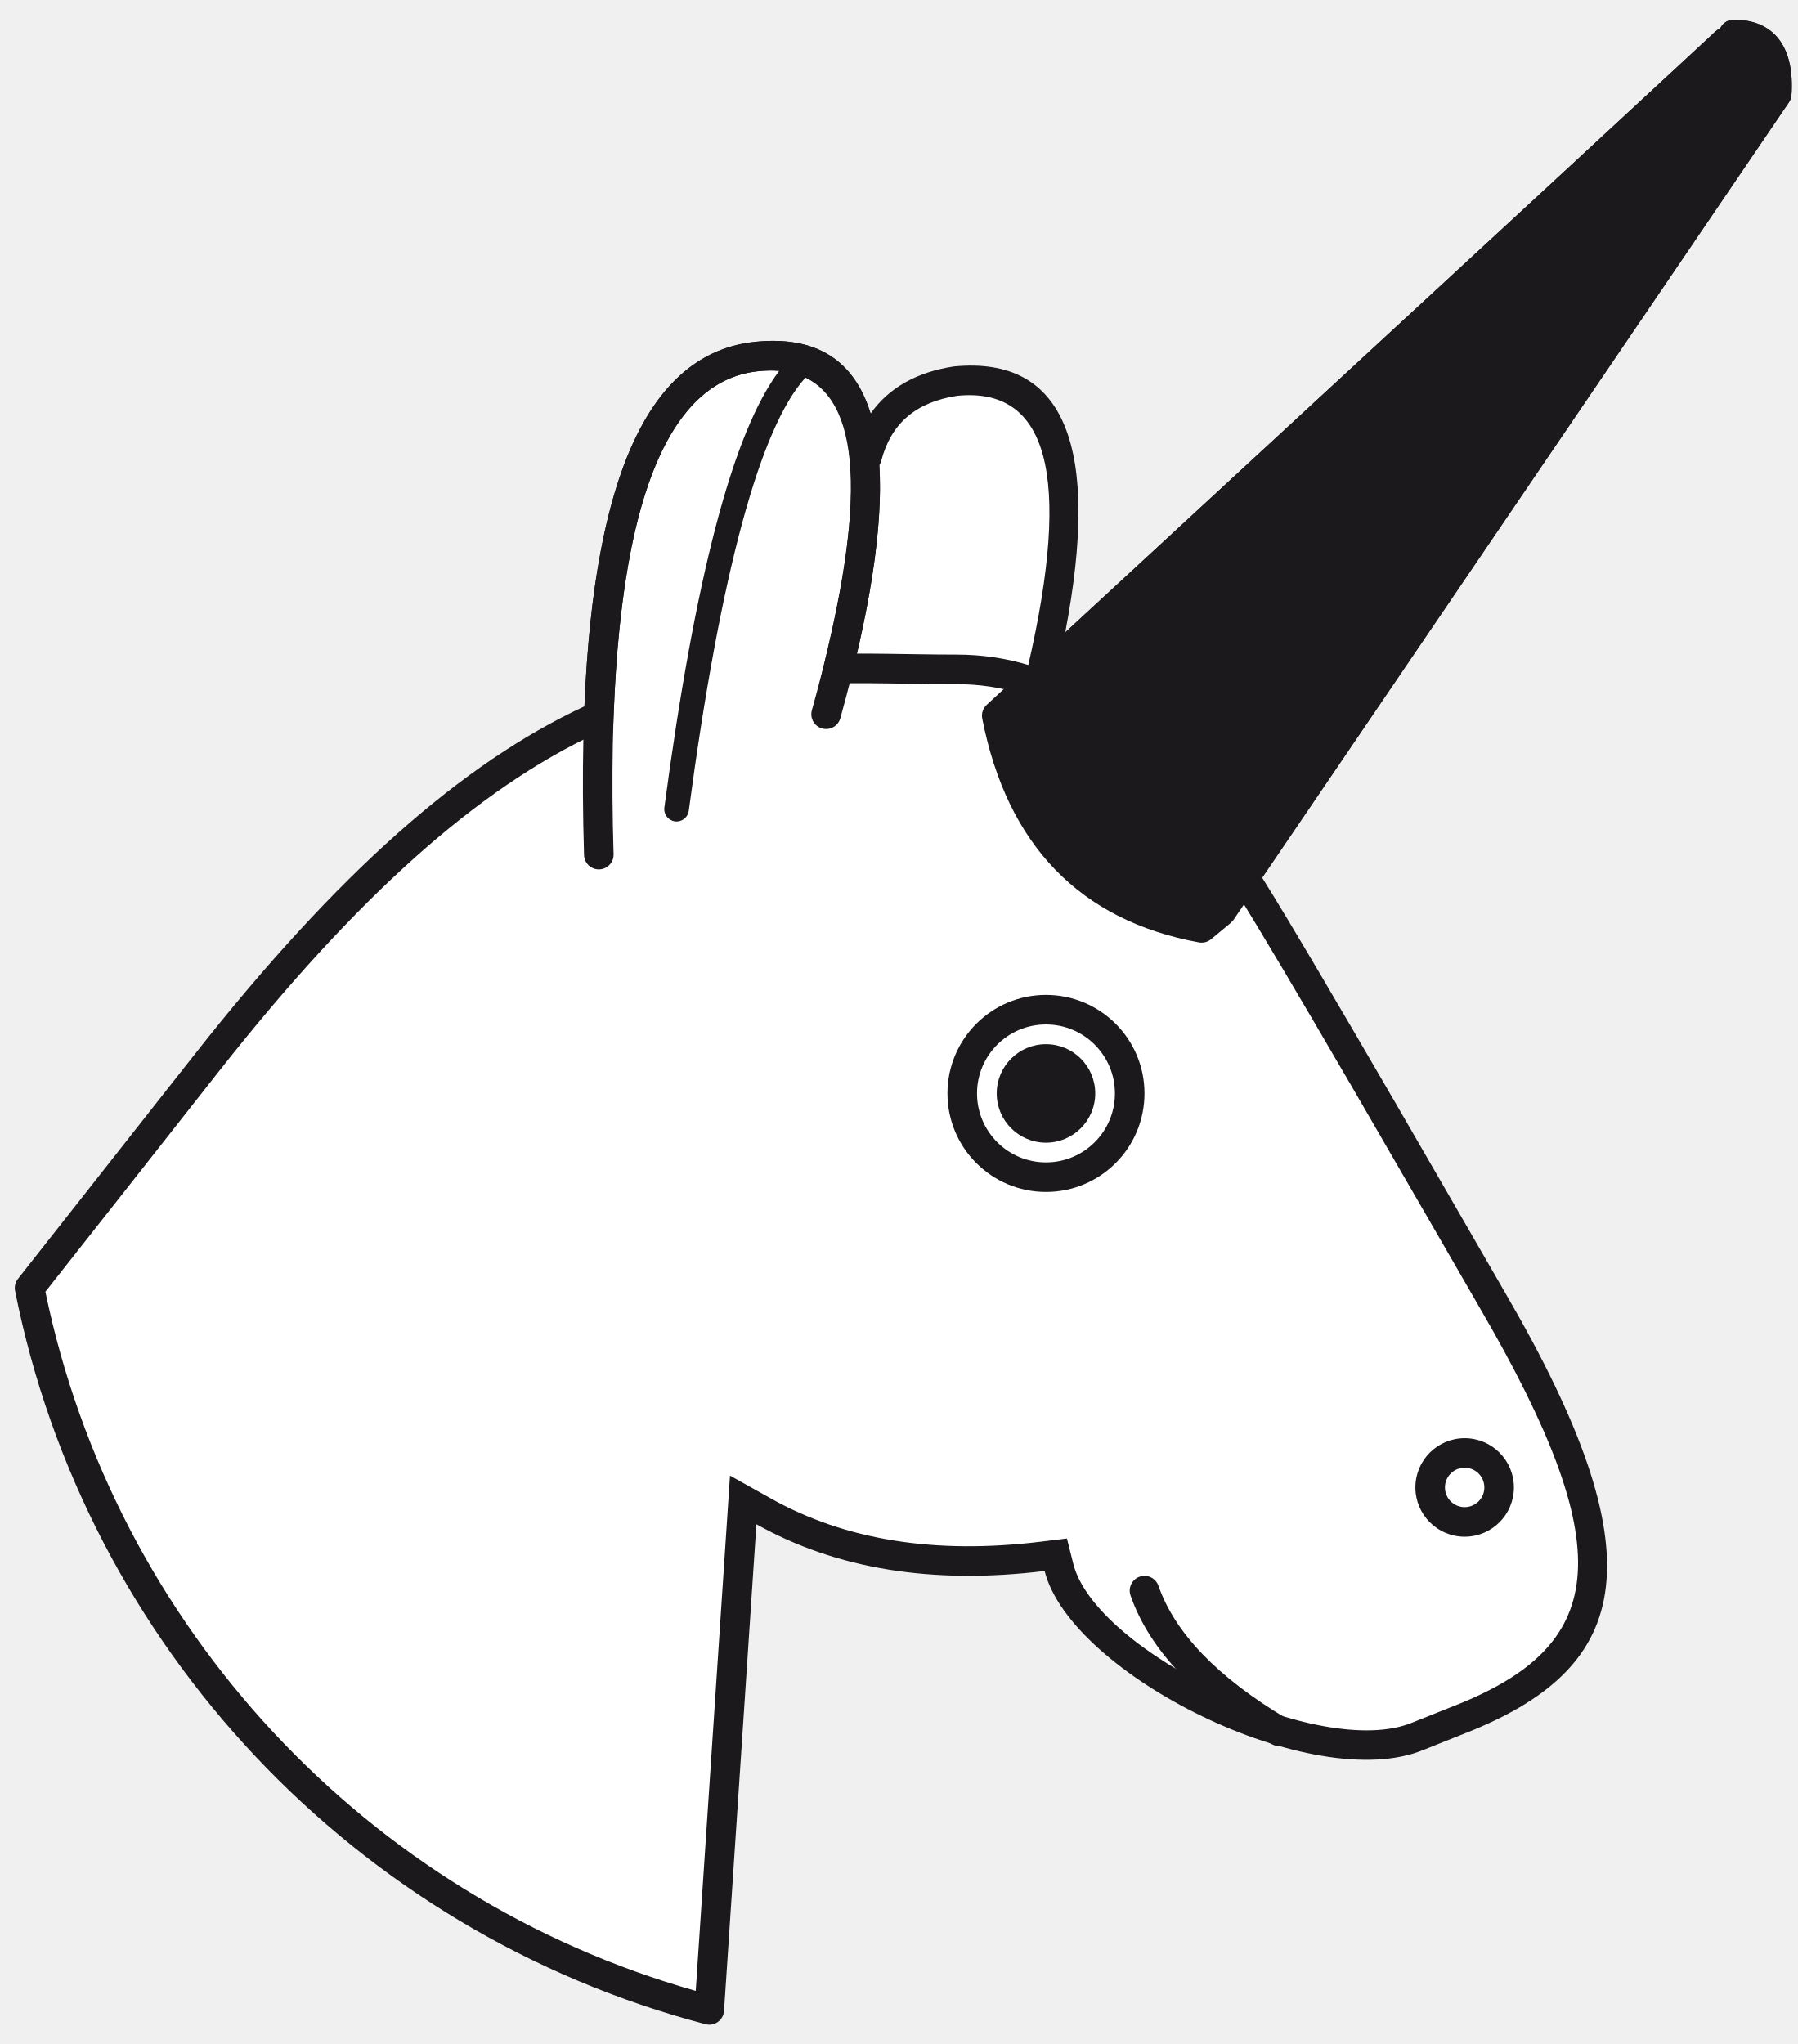
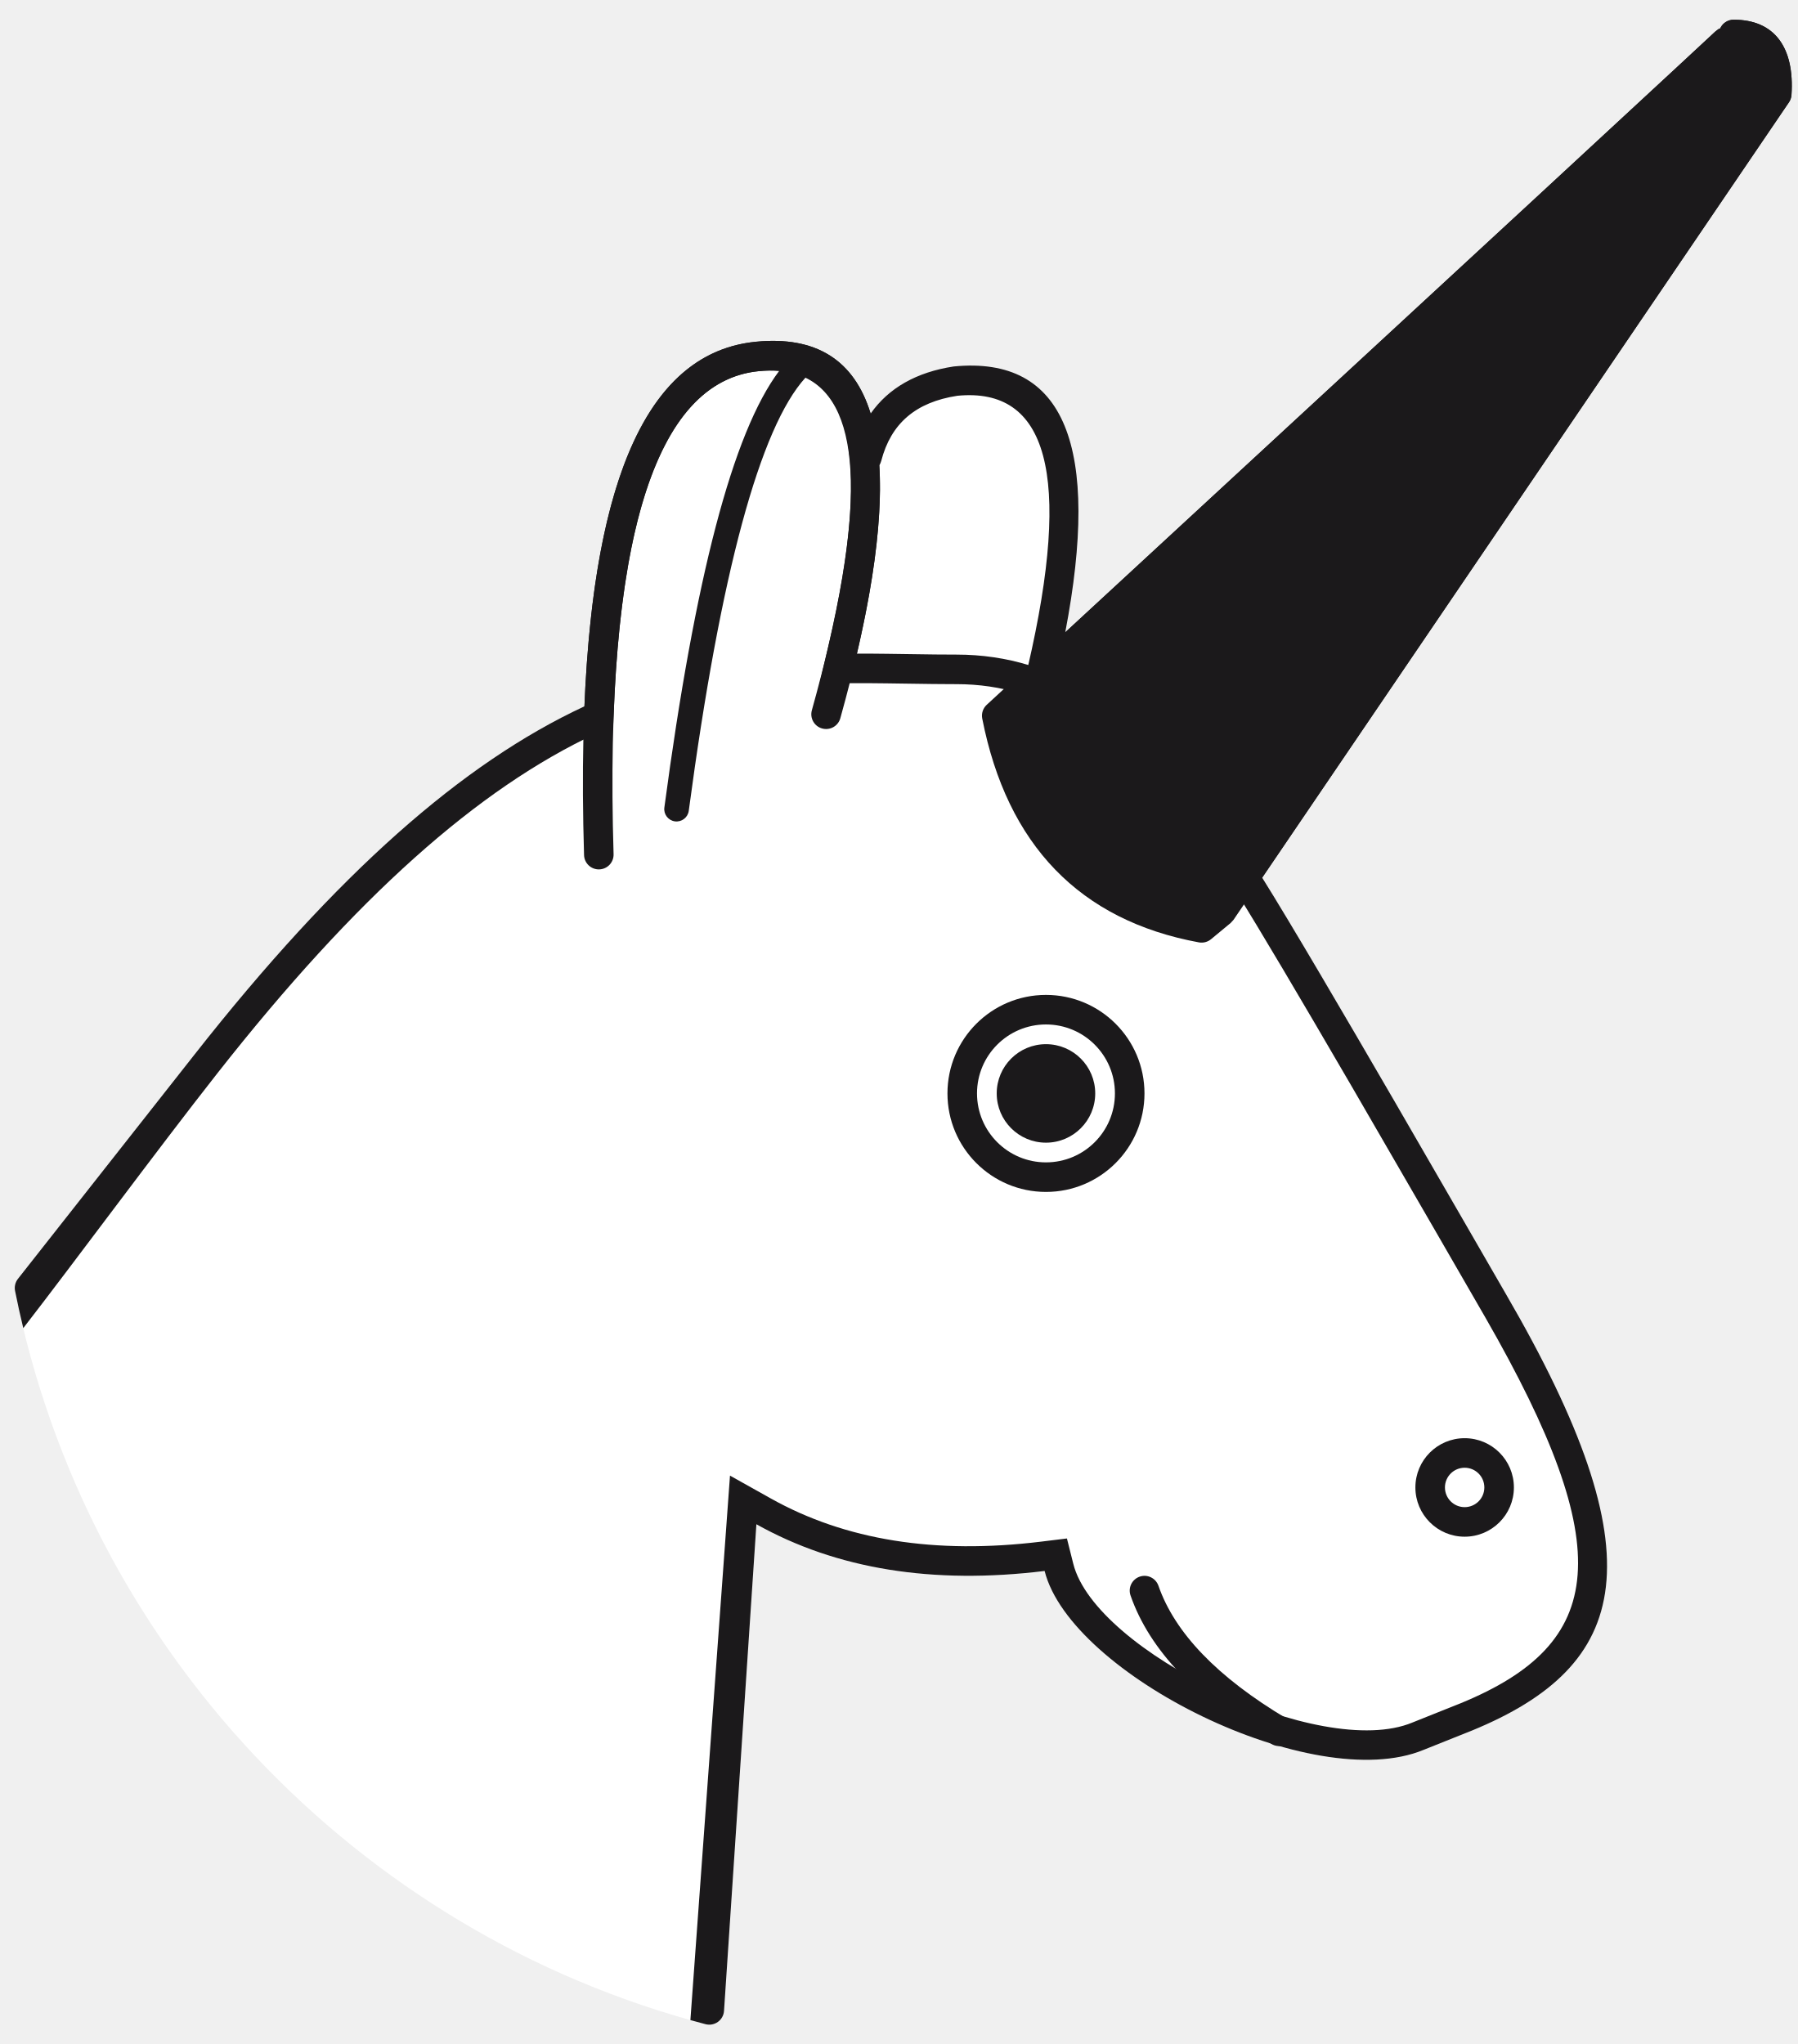
<svg xmlns="http://www.w3.org/2000/svg" width="73px" height="83px" viewBox="0 0 73 83" version="1.1">
-   <g id="R2:-October" stroke="none" stroke-width="1" fill="none" fill-rule="evenodd">
-     <g id="R2.CC.0.3.2.0.Packages.All" transform="translate(-105, -147)" fill-rule="nonzero">
-       <g id="header_default_1" transform="translate(80, 14)">
-         <g id="unicorn_default" transform="translate(25.6, 133.8)">
-           <path d="M38.069,14.186 C42.593,13.742 44.027,17.448 42.611,24.916 C51.019,17.155 57.447,11.218 61.894,7.107 C64.388,4.802 66.259,3.07 67.507,1.913 C68.131,1.334 68.6,0.899 68.913,0.607 C69.069,0.462 69.186,0.352 69.263,0.279 C68.745,0.768 69.292,0.241 69.237,0.379 C69.328,0.15 69.549,8.52651283e-14 69.795,8.52651283e-14 C71.456,8.52651283e-14 72.272,1.129 72.142,3.058 C72.134,3.164 72.099,3.266 72.039,3.354 L50.65,34.839 C52.942,38.502 59.315,49.626 60.543,51.74 C66.774,62.459 65.606,66.827 59.166,69.473 C58.948,69.563 57.361,70.191 57.208,70.255 C52.726,72.117 42.872,67.198 41.816,62.992 C37.277,63.548 33.37,62.919 30.113,61.095 L28.799,80.855 C28.774,81.231 28.413,81.491 28.048,81.396 C13.832,77.666 2.88,66.062 0.011,51.617 C-0.023,51.445 0.02,51.266 0.129,51.128 C2.125,48.597 4.513,45.564 7.292,42.029 C13.113,34.623 18.195,30.183 23.112,27.89 L23.13,27.882 C23.521,18.47 25.787,13.498 30.095,13.077 C32.555,12.836 34.096,13.836 34.757,16.012 C35.488,15.025 36.602,14.409 38.069,14.186 Z" id="head_bgr" fill="#FFFFFF" />
-           <path d="M61.894,7.107 C64.388,4.802 66.259,3.07 67.507,1.913 C68.131,1.334 68.6,0.899 68.913,0.607 C69.069,0.462 69.186,0.352 69.263,0.279 C68.745,0.768 69.292,0.241 69.237,0.379 C69.328,0.15 69.549,5.68434189e-14 69.795,5.68434189e-14 C71.456,5.68434189e-14 72.272,1.129 72.142,3.058 C72.134,3.164 72.099,3.266 72.039,3.354 L50.65,34.839 C52.942,38.502 59.315,49.626 60.543,51.74 C66.774,62.459 65.606,66.827 59.166,69.473 C58.948,69.563 57.361,70.191 57.208,70.255 C52.726,72.117 42.872,67.198 41.816,62.992 C37.277,63.548 33.37,62.919 30.113,61.095 L28.799,80.855 C28.774,81.231 28.413,81.491 28.048,81.396 C13.832,77.666 2.88,66.062 0.011,51.617 C-0.023,51.445 0.02,51.266 0.129,51.128 C2.125,48.597 4.513,45.564 7.292,42.029 C13.113,34.623 18.195,30.183 23.112,27.89 C23.118,27.887 23.124,27.885 23.13,27.882 C23.521,18.47 25.787,13.498 30.095,13.077 C34.964,12.6 36.238,16.985 34.195,25.742 C34.592,25.741 35.001,25.743 35.424,25.749 C35.642,25.752 35.813,25.754 36.208,25.76 C37.217,25.776 37.67,25.781 38.235,25.781 C39.265,25.781 40.249,25.925 41.202,26.217 C50.304,17.815 57.201,11.445 61.894,7.107 Z M69.838,1.388 L69.815,1.407 C69.788,1.432 69.76,1.458 69.731,1.485 C69.417,1.778 68.948,2.214 68.323,2.793 C67.074,3.951 65.203,5.683 62.709,7.988 C58.016,12.326 51.118,18.696 42.016,27.098 L41.51,27.566 L40.851,27.364 C40.014,27.108 39.148,26.981 38.235,26.981 C37.685,26.981 37.253,26.976 36.189,26.96 C35.777,26.954 35.616,26.952 35.409,26.949 C34.984,26.943 34.582,26.941 34.198,26.942 L32.682,26.946 L33.027,25.469 C34.934,17.29 33.87,13.913 30.212,14.271 C26.745,14.61 24.7,18.99 24.329,27.932 L24.298,28.662 L23.636,28.97 L23.619,28.978 C18.807,31.222 13.85,35.628 8.235,42.771 C5.536,46.205 3.205,49.166 1.243,51.653 C4.053,65.272 14.296,76.259 27.65,80.043 L29.041,59.12 L30.699,60.048 C33.717,61.738 37.367,62.328 41.67,61.801 L42.722,61.672 L42.98,62.7 C43.878,66.279 53.026,70.693 56.748,69.147 C56.822,69.116 57.012,69.04 57.75,68.746 C58.365,68.502 58.628,68.397 58.71,68.363 C64.693,65.905 65.139,62.033 59.506,52.343 C59.607,52.516 55.906,46.102 54.382,43.482 L54.252,43.258 C52.119,39.593 50.531,36.911 49.632,35.475 L49.217,34.812 L70.953,2.818 C70.998,1.743 70.707,1.288 70.023,1.212 C69.972,1.26 69.911,1.317 69.84,1.384 C69.855,1.374 69.847,1.381 69.838,1.388 Z" id="head_contour" fill="#1B191B" />
-           <path d="M41.136,26.278 C42.956,18.428 41.912,14.915 38.273,15.271 C36.584,15.529 35.576,16.393 35.181,17.92 C35.164,17.983 35.138,18.042 35.104,18.095 C35.26,20.612 34.724,24.05 33.521,28.365 C33.432,28.684 33.101,28.87 32.782,28.781 C32.463,28.693 32.276,28.362 32.365,28.042 C34.595,20.042 34.442,15.656 32.105,14.536 C30.265,16.555 28.657,22.45 27.367,32.123 C27.331,32.397 27.079,32.589 26.805,32.553 C26.532,32.516 26.339,32.265 26.376,31.991 C27.621,22.651 29.151,16.769 31.039,14.26 C30.78,14.239 30.504,14.242 30.212,14.271 C25.99,14.684 23.929,21.159 24.314,33.886 C24.324,34.217 24.064,34.493 23.732,34.503 C23.401,34.513 23.125,34.253 23.115,33.922 C22.711,20.592 24.943,13.58 30.095,13.077 C32.547,12.837 34.087,13.829 34.751,15.992 C35.48,14.955 36.616,14.311 38.124,14.081 C42.661,13.636 44.091,17.365 42.654,24.877 C51.041,17.135 57.454,11.211 61.894,7.107 C64.388,4.802 66.259,3.07 67.507,1.913 C68.131,1.334 68.6,0.899 68.913,0.607 C69.069,0.462 69.186,0.352 69.263,0.279 C68.745,0.768 69.292,0.241 69.237,0.379 C69.328,0.15 69.549,-2.48689958e-14 69.795,-2.48689958e-14 C71.456,-2.48689958e-14 72.272,1.129 72.142,3.058 C72.134,3.164 72.099,3.266 72.039,3.354 L49.485,36.553 L49.371,36.678 L48.573,37.339 C48.436,37.452 48.256,37.499 48.081,37.467 C43.249,36.577 40.291,33.513 39.283,28.377 C39.243,28.172 39.312,27.962 39.465,27.82 C40.03,27.299 40.587,26.785 41.136,26.278 Z M41.871,47.6 C39.662,47.6 37.871,45.809 37.871,43.6 C37.871,41.391 39.662,39.6 41.871,39.6 C44.081,39.6 45.871,41.391 45.871,43.6 C45.871,45.809 44.081,47.6 41.871,47.6 Z M41.871,46.4 C43.418,46.4 44.671,45.146 44.671,43.6 C44.671,42.054 43.418,40.8 41.871,40.8 C40.325,40.8 39.071,42.054 39.071,43.6 C39.071,45.146 40.325,46.4 41.871,46.4 Z M41.871,45.6 C40.767,45.6 39.871,44.705 39.871,43.6 C39.871,42.495 40.767,41.6 41.871,41.6 C42.976,41.6 43.871,42.495 43.871,43.6 C43.871,44.705 42.976,45.6 41.871,45.6 Z M58.871,61.6 C57.767,61.6 56.871,60.705 56.871,59.6 C56.871,58.495 57.767,57.6 58.871,57.6 C59.976,57.6 60.871,58.495 60.871,59.6 C60.871,60.705 59.976,61.6 58.871,61.6 Z M58.871,60.4 C59.313,60.4 59.671,60.042 59.671,59.6 C59.671,59.158 59.313,58.8 58.871,58.8 C58.43,58.8 58.071,59.158 58.071,59.6 C58.071,60.042 58.43,60.4 58.871,60.4 Z M51.031,70.018 C47.992,68.205 46.074,66.201 45.305,63.987 C45.196,63.674 45.362,63.332 45.675,63.223 C45.988,63.114 46.329,63.28 46.438,63.593 C47.102,65.503 48.828,67.307 51.646,68.987 C51.931,69.157 52.024,69.525 51.854,69.81 C51.684,70.094 51.316,70.187 51.031,70.018 Z" id="elements" fill="#1B191B" />
-         </g>
+   <g id="Main" stroke="none" stroke-width="1" fill="none" fill-rule="evenodd">
+     <g id="Artboard" transform="translate(-105, -127)" fill-rule="nonzero">
+       <g id="unicorn_default_no_border" transform="translate(105.6, 127.8)">
+         <path d="M38.069,14.186 C42.593,13.742 44.027,17.448 42.611,24.916 C51.019,17.155 57.447,11.218 61.894,7.107 C64.388,4.802 66.259,3.07 67.507,1.913 C68.131,1.334 68.6,0.899 68.913,0.607 C69.069,0.462 69.186,0.352 69.263,0.279 C68.745,0.768 69.292,0.241 69.237,0.379 C69.328,0.15 69.549,1.13686838e-13 69.795,1.13686838e-13 C71.456,1.13686838e-13 72.272,1.129 72.142,3.058 C72.134,3.164 72.099,3.266 72.039,3.354 L50.65,34.839 C52.942,38.502 59.315,49.626 60.543,51.74 C66.774,62.459 65.606,66.827 59.166,69.473 C58.948,69.563 57.361,70.191 57.208,70.255 C52.726,72.117 42.872,67.198 41.816,62.992 C37.277,63.548 33.37,62.919 30.113,61.095 L28.799,80.855 C28.774,81.231 28.413,81.491 28.048,81.396 C13.832,77.666 2.88,66.062 0.011,51.617 C-0.023,51.445 0.02,51.266 0.129,51.128 C2.125,48.597 4.513,45.564 7.292,42.029 C13.113,34.623 18.195,30.183 23.112,27.89 L23.13,27.882 C23.521,18.47 25.787,13.498 30.095,13.077 C32.555,12.836 34.096,13.836 34.757,16.012 C35.488,15.025 36.602,14.409 38.069,14.186 Z" id="head_bgr" fill="#FFFFFF" />
+         <path d="M69.795,0 C71.456,0 72.272,1.129 72.142,3.058 C72.134,3.164 72.099,3.266 72.039,3.354 L50.65,34.839 C52.942,38.502 59.315,49.626 60.543,51.74 C66.774,62.459 65.606,66.827 59.166,69.473 C58.948,69.563 57.361,70.191 57.208,70.255 C52.726,72.117 42.872,67.198 41.816,62.992 C37.277,63.548 33.37,62.919 30.113,61.095 L28.799,80.855 C28.774,81.231 28.413,81.491 28.048,81.396 C27.842,81.342 27.638,81.286 27.433,81.229 L29.041,59.12 L30.699,60.048 C33.717,61.738 37.367,62.328 41.67,61.801 L42.722,61.672 L42.98,62.7 C43.878,66.279 53.026,70.693 56.748,69.147 C56.822,69.116 57.012,69.04 57.75,68.746 C58.365,68.502 58.628,68.397 58.71,68.363 C64.619,65.935 65.127,62.129 59.712,52.699 L59.506,52.343 C59.607,52.516 55.906,46.102 54.382,43.482 L54.252,43.258 C52.119,39.593 50.531,36.911 49.632,35.475 L49.217,34.812 L70.953,2.818 C70.998,1.743 70.707,1.288 70.023,1.212 C69.972,1.26 69.911,1.317 69.84,1.384 C69.855,1.374 69.847,1.381 69.838,1.388 L69.815,1.407 C69.788,1.432 69.76,1.458 69.731,1.485 C69.417,1.778 68.948,2.214 68.323,2.793 C67.074,3.951 65.203,5.683 62.709,7.988 C58.016,12.326 51.118,18.696 42.016,27.098 L41.51,27.566 L40.851,27.364 C40.014,27.108 39.148,26.981 38.235,26.981 L37.987,26.98 C37.537,26.979 37.089,26.974 36.189,26.96 C35.777,26.954 35.616,26.952 35.409,26.949 C34.984,26.943 34.582,26.941 34.198,26.942 L32.682,26.946 L33.027,25.469 C34.934,17.29 33.87,13.913 30.212,14.271 C26.745,14.61 24.7,18.99 24.329,27.932 L24.298,28.662 L23.636,28.97 L23.619,28.978 C18.807,31.222 13.85,35.628 8.235,42.771 C5.728,45.96 2.381,50.506 0.345,53.131 C0.223,52.63 0.112,52.125 0.011,51.617 C-0.023,51.445 0.02,51.266 0.129,51.128 C2.125,48.597 4.513,45.564 7.292,42.029 C13.113,34.623 18.195,30.183 23.112,27.89 C23.118,27.887 23.124,27.885 23.13,27.882 C23.521,18.47 25.787,13.498 30.095,13.077 C34.964,12.6 36.238,16.985 34.195,25.742 C34.592,25.741 35.001,25.743 35.424,25.749 C35.642,25.752 35.813,25.754 36.208,25.76 C37.217,25.776 37.67,25.781 38.235,25.781 C39.265,25.781 40.249,25.925 41.202,26.217 C50.304,17.815 57.201,11.445 61.894,7.107 C64.388,4.802 66.259,3.07 67.507,1.913 C68.062,1.399 68.494,0.998 68.803,0.71 L69.022,0.505 L69.022,0.505 L69.053,0.477 C68.969,0.557 69.279,0.273 69.237,0.379 C69.328,0.15 69.549,0 69.795,0 Z M69.149,0.386 L69.122,0.412 L69.122,0.412 L69.081,0.45 L69.117,0.416 L69.117,0.416 L69.149,0.386 Z M69.245,0.296 L69.183,0.355 L69.183,0.355 L69.149,0.386 L69.198,0.341 L69.198,0.341 L69.245,0.296 Z" id="head_contour" fill="#1B191B" />
+         <path d="M46.438,63.593 C47.102,65.503 48.828,67.307 51.646,68.987 C51.931,69.157 52.024,69.525 51.854,69.81 C51.684,70.094 51.316,70.187 51.031,70.018 C47.992,68.205 46.074,66.201 45.305,63.987 C45.196,63.674 45.362,63.332 45.675,63.223 C45.988,63.114 46.329,63.28 46.438,63.593 Z M58.871,57.6 C59.976,57.6 60.871,58.495 60.871,59.6 C60.871,60.705 59.976,61.6 58.871,61.6 C57.767,61.6 56.871,60.705 56.871,59.6 C56.871,58.495 57.767,57.6 58.871,57.6 Z M58.871,58.8 C58.43,58.8 58.071,59.158 58.071,59.6 C58.071,60.042 58.43,60.4 58.871,60.4 C59.313,60.4 59.671,60.042 59.671,59.6 C59.671,59.158 59.313,58.8 58.871,58.8 Z M41.871,39.6 C44.081,39.6 45.871,41.391 45.871,43.6 C45.871,45.809 44.081,47.6 41.871,47.6 C39.662,47.6 37.871,45.809 37.871,43.6 C37.871,41.391 39.662,39.6 41.871,39.6 Z M41.871,40.8 C40.325,40.8 39.071,42.054 39.071,43.6 C39.071,45.146 40.325,46.4 41.871,46.4 C43.418,46.4 44.671,45.146 44.671,43.6 C44.671,42.054 43.418,40.8 41.871,40.8 Z M41.871,41.6 C42.976,41.6 43.871,42.495 43.871,43.6 C43.871,44.705 42.976,45.6 41.871,45.6 C40.767,45.6 39.871,44.705 39.871,43.6 C39.871,42.495 40.767,41.6 41.871,41.6 Z M69.795,-2.48689958e-14 C71.456,-2.48689958e-14 72.272,1.129 72.142,3.058 C72.134,3.164 72.099,3.266 72.039,3.354 L72.039,3.354 L49.485,36.553 L49.371,36.678 L48.573,37.339 C48.436,37.452 48.256,37.499 48.081,37.467 C43.249,36.577 40.291,33.513 39.283,28.377 C39.243,28.172 39.312,27.962 39.465,27.82 C40.03,27.299 40.587,26.785 41.136,26.278 C42.956,18.428 41.912,14.915 38.273,15.271 C36.584,15.529 35.576,16.393 35.181,17.92 C35.164,17.984 35.138,18.043 35.104,18.096 L35.105,18.107 C35.258,20.623 34.722,24.057 33.521,28.365 C33.432,28.684 33.101,28.87 32.782,28.781 C32.463,28.693 32.276,28.362 32.365,28.042 C34.595,20.042 34.442,15.656 32.105,14.536 C30.265,16.554 28.657,22.45 27.367,32.123 C27.331,32.397 27.079,32.589 26.805,32.553 C26.532,32.516 26.339,32.265 26.376,31.991 C27.621,22.652 29.151,16.77 31.038,14.261 C30.78,14.239 30.504,14.242 30.212,14.271 C25.99,14.684 23.929,21.159 24.314,33.886 C24.324,34.217 24.064,34.493 23.732,34.503 C23.401,34.513 23.125,34.253 23.115,33.922 C22.711,20.592 24.943,13.58 30.095,13.077 C32.547,12.837 34.088,13.83 34.752,15.994 C35.479,14.955 36.615,14.311 38.124,14.081 C42.661,13.636 44.09,17.365 42.654,24.876 C51.041,17.135 57.454,11.211 61.894,7.107 C64.388,4.802 66.259,3.07 67.507,1.913 C68.131,1.334 68.6,0.899 68.913,0.607 C68.991,0.535 69.059,0.471 69.117,0.416 L69.126,0.407 C68.883,0.637 69.233,0.307 69.241,0.361 L69.237,0.379 C69.328,0.15 69.549,-2.48689958e-14 69.795,-2.48689958e-14 Z M69.245,0.296 L69.183,0.355 L69.183,0.355 L69.157,0.378 L69.198,0.341 L69.198,0.341 L69.245,0.296 Z" id="elements" fill="#1B191B" />
      </g>
    </g>
  </g>
</svg>
